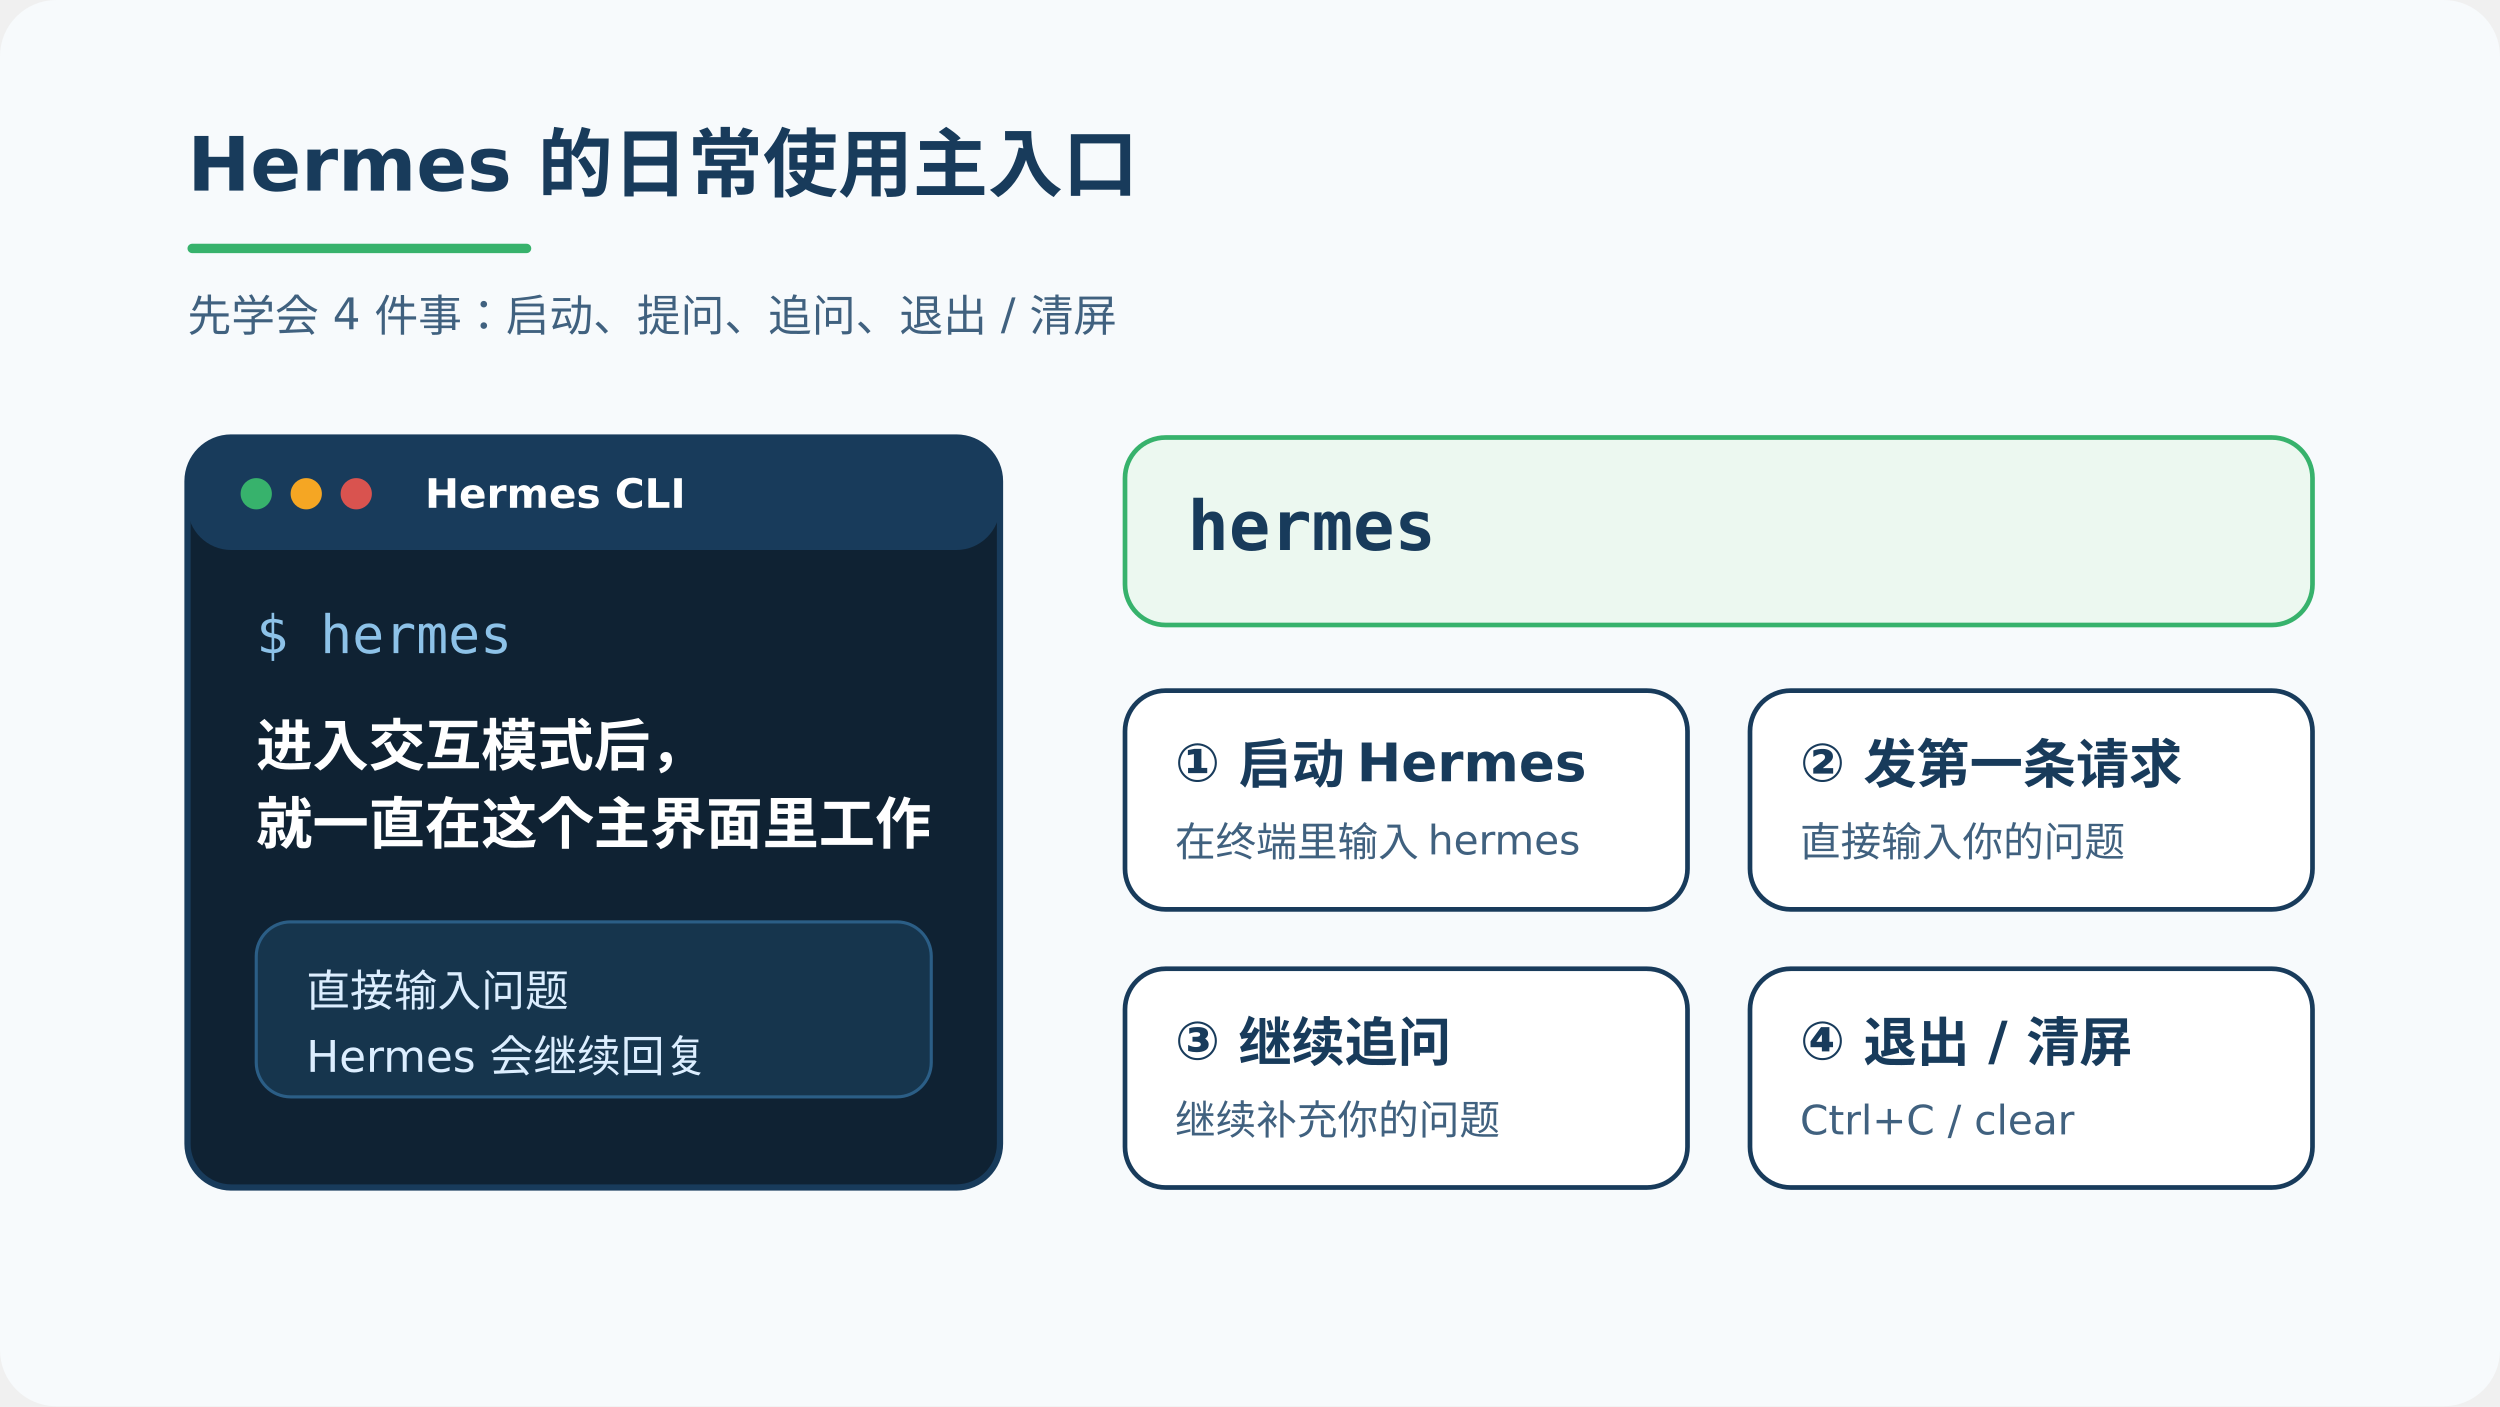
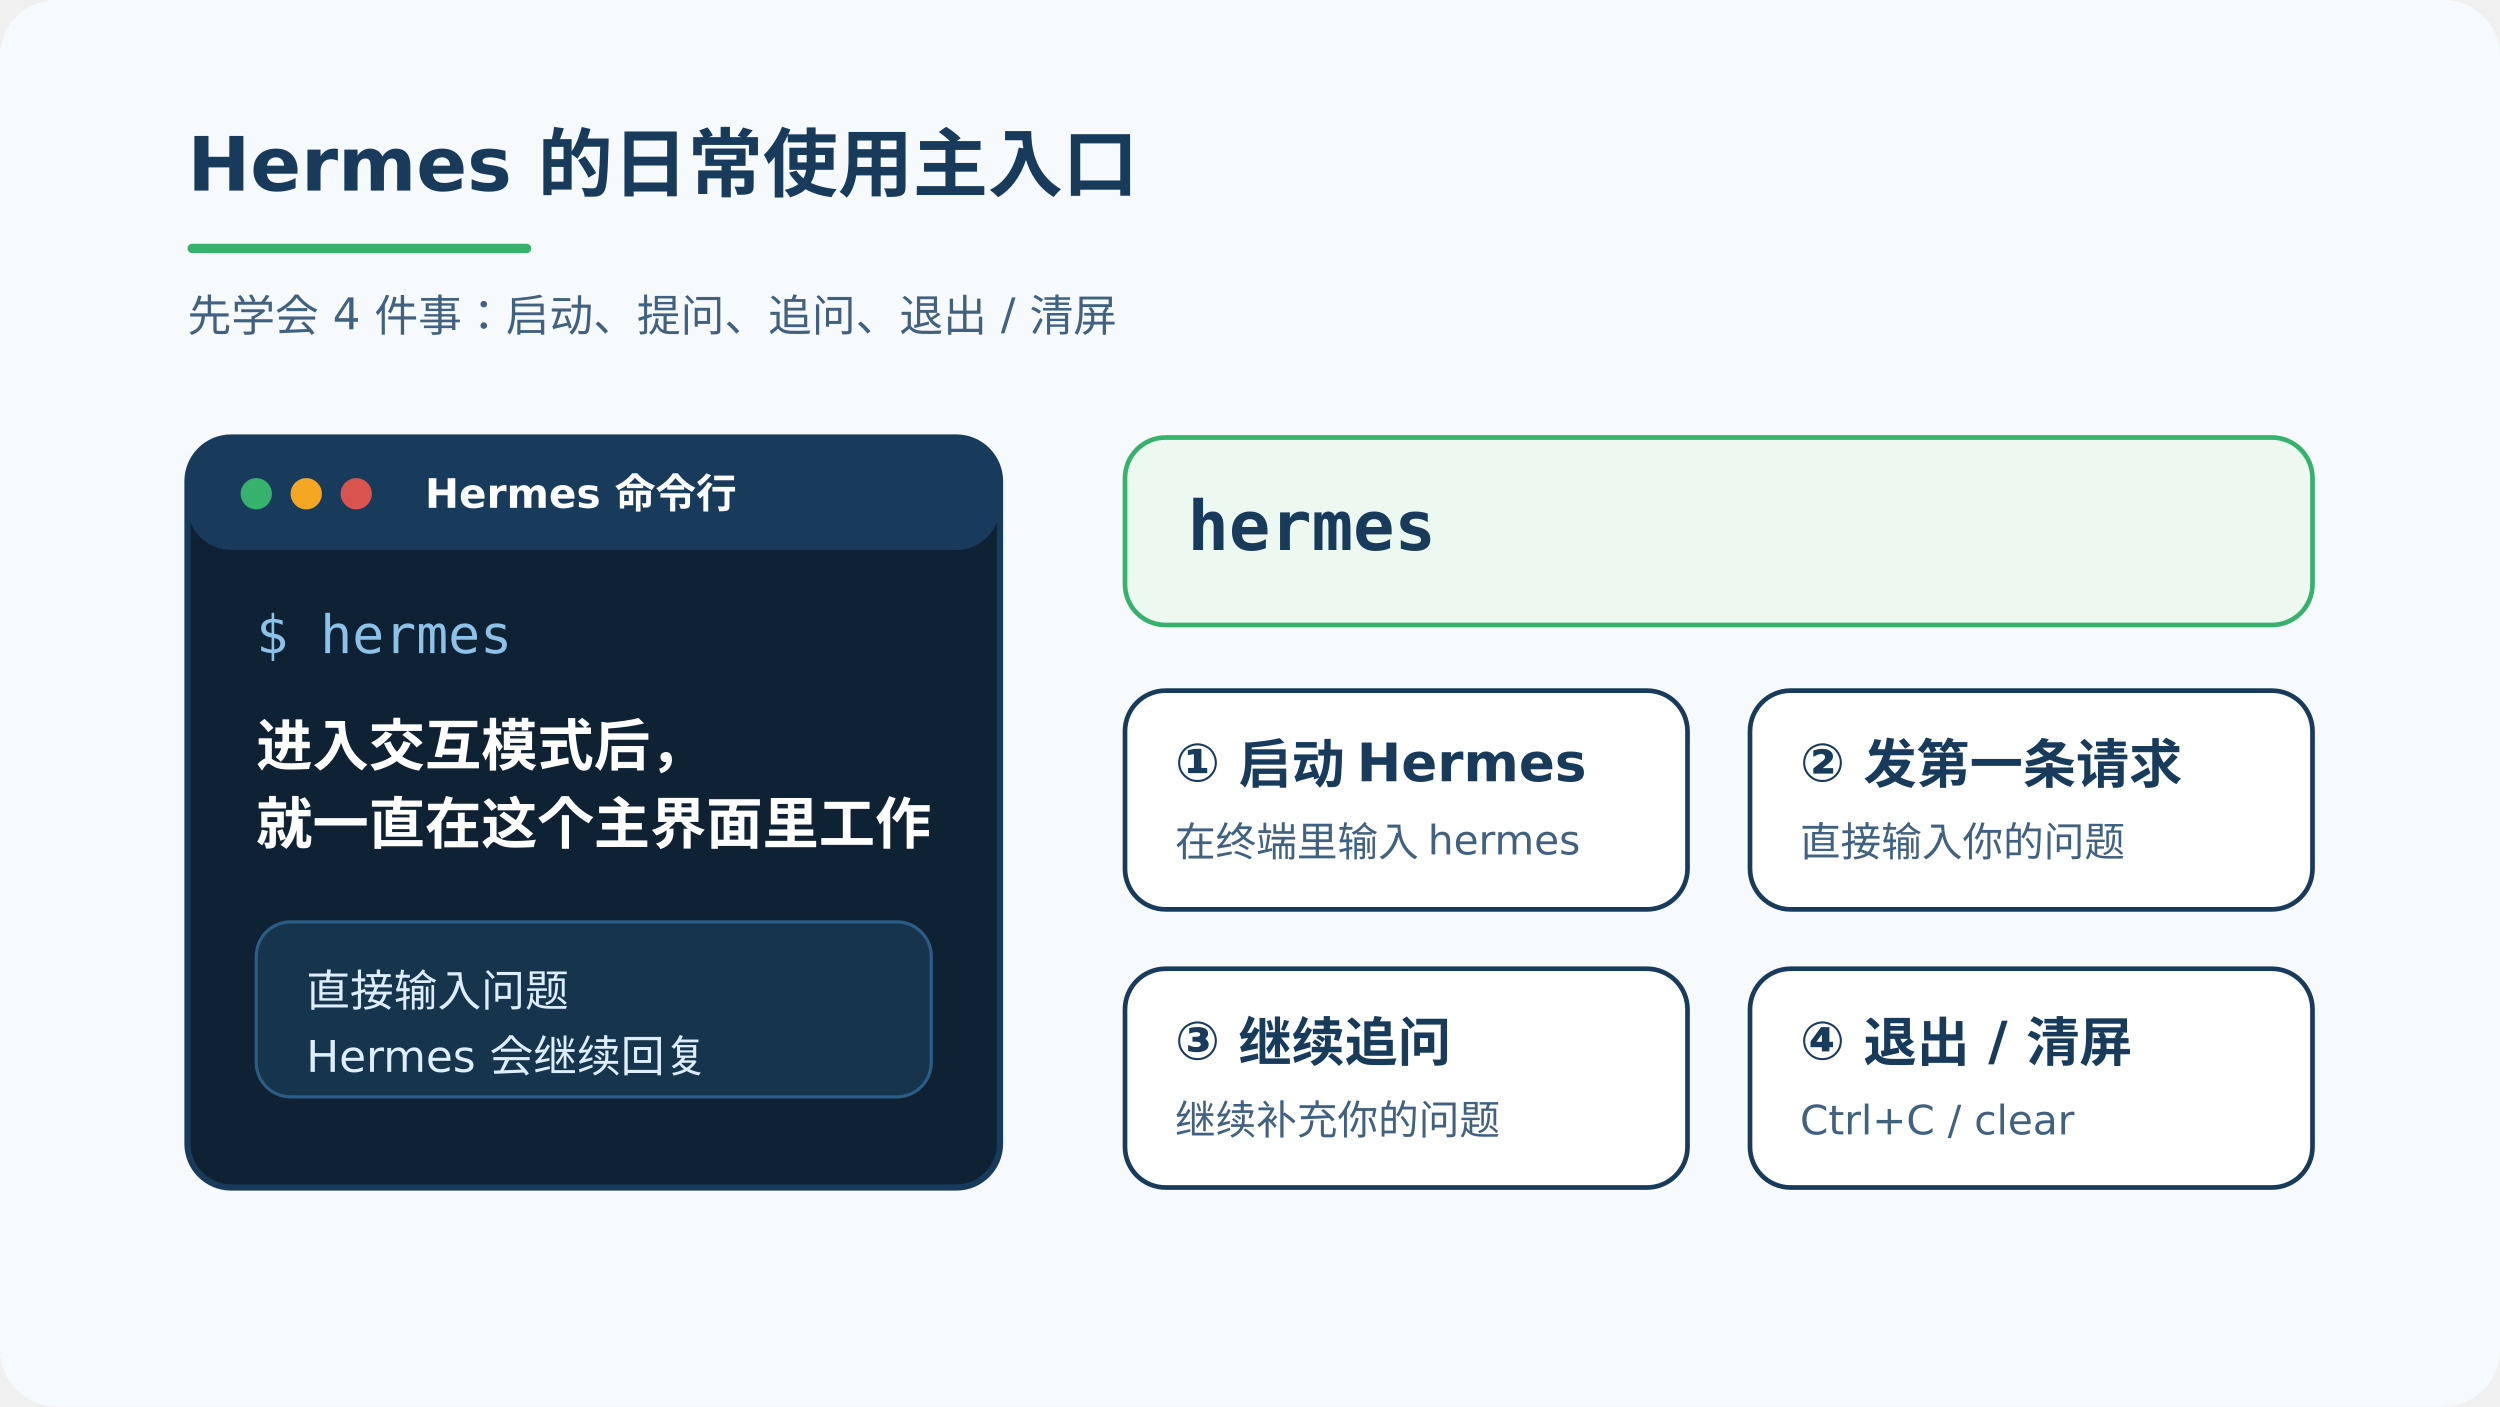
<svg xmlns="http://www.w3.org/2000/svg" width="1600" height="900" viewBox="0 0 1600 900" fill="none">
  <rect width="1600" height="900" rx="36" fill="#F7FAFC" />
  <text x="120" y="122" fill="#183B5B" font-size="48" font-family="WenQuanYi Zen Hei, DejaVu Sans, sans-serif" font-weight="700">Hermes 的日常使用主入口</text>
  <rect x="120" y="156" width="220" height="6" rx="3" fill="#37B26C" />
  <text x="120" y="212" fill="#40617F" font-size="28" font-family="WenQuanYi Zen Hei, DejaVu Sans, sans-serif">先学会 4 件事：启动、提问、追问、退出 / 清屏</text>
  <rect x="120" y="280" width="520" height="480" rx="28" fill="#0F2233" stroke="#183B5B" stroke-width="4" />
  <rect x="120" y="280" width="520" height="72" rx="28" fill="#183B5B" />
  <circle cx="164" cy="316" r="10" fill="#37B26C" />
  <circle cx="196" cy="316" r="10" fill="#F5A623" />
  <circle cx="228" cy="316" r="10" fill="#D9534F" />
-   <text x="272" y="325" fill="#FFFFFF" font-size="26" font-family="WenQuanYi Zen Hei, DejaVu Sans, sans-serif" font-weight="700">Hermes CLI</text>
+   <text x="272" y="325" fill="#FFFFFF" font-size="26" font-family="WenQuanYi Zen Hei, DejaVu Sans, sans-serif" font-weight="700">Hermes 命令行</text>
  <text x="164" y="418" fill="#8DC2E8" font-size="34" font-family="DejaVu Sans Mono, monospace">$ hermes</text>
  <text x="164" y="490" fill="#FFFFFF" font-size="36" font-family="WenQuanYi Zen Hei, DejaVu Sans, sans-serif" font-weight="700">进入交互模式后，</text>
  <text x="164" y="540" fill="#FFFFFF" font-size="36" font-family="WenQuanYi Zen Hei, DejaVu Sans, sans-serif" font-weight="700">就一直在这个主界面里工作</text>
  <rect x="164" y="590" width="432" height="112" rx="22" fill="#16354D" stroke="#2B5E86" stroke-width="2" />
  <text x="196" y="644" fill="#DCEEFF" font-size="28" font-family="WenQuanYi Zen Hei, DejaVu Sans, sans-serif">直接输入问题</text>
  <text x="196" y="686" fill="#DCEEFF" font-size="28" font-family="WenQuanYi Zen Hei, DejaVu Sans, sans-serif">Hermes 会继续回复</text>
  <rect x="720" y="280" width="760" height="120" rx="26" fill="#ECF8F0" stroke="#37B26C" stroke-width="3" />
  <text x="760" y="352" fill="#183B5B" font-size="44" font-family="DejaVu Sans Mono, monospace" font-weight="700">hermes</text>
  <rect x="720" y="442" width="360" height="140" rx="26" fill="#FFFFFF" stroke="#183B5B" stroke-width="3" />
  <text x="752" y="500" fill="#183B5B" font-size="34" font-family="WenQuanYi Zen Hei, DejaVu Sans, sans-serif" font-weight="700">① 启动 Hermes</text>
  <text x="752" y="548" fill="#40617F" font-size="26" font-family="WenQuanYi Zen Hei, DejaVu Sans, sans-serif">在终端里输入 hermes</text>
  <rect x="1120" y="442" width="360" height="140" rx="26" fill="#FFFFFF" stroke="#183B5B" stroke-width="3" />
  <text x="1152" y="500" fill="#183B5B" font-size="34" font-family="WenQuanYi Zen Hei, DejaVu Sans, sans-serif" font-weight="700">② 发第一条请求</text>
  <text x="1152" y="548" fill="#40617F" font-size="26" font-family="WenQuanYi Zen Hei, DejaVu Sans, sans-serif">直接输入你的问题</text>
  <rect x="720" y="620" width="360" height="140" rx="26" fill="#FFFFFF" stroke="#183B5B" stroke-width="3" />
  <text x="752" y="678" fill="#183B5B" font-size="34" font-family="WenQuanYi Zen Hei, DejaVu Sans, sans-serif" font-weight="700">③ 继续追问</text>
  <text x="752" y="726" fill="#40617F" font-size="26" font-family="WenQuanYi Zen Hei, DejaVu Sans, sans-serif">继续补充你的问题</text>
  <rect x="1120" y="620" width="360" height="140" rx="26" fill="#FFFFFF" stroke="#183B5B" stroke-width="3" />
  <text x="1152" y="678" fill="#183B5B" font-size="34" font-family="WenQuanYi Zen Hei, DejaVu Sans, sans-serif" font-weight="700">④ 退出 / 清屏</text>
  <text x="1152" y="726" fill="#40617F" font-size="26" font-family="WenQuanYi Zen Hei, DejaVu Sans, sans-serif">Ctrl+C / clear</text>
</svg>
